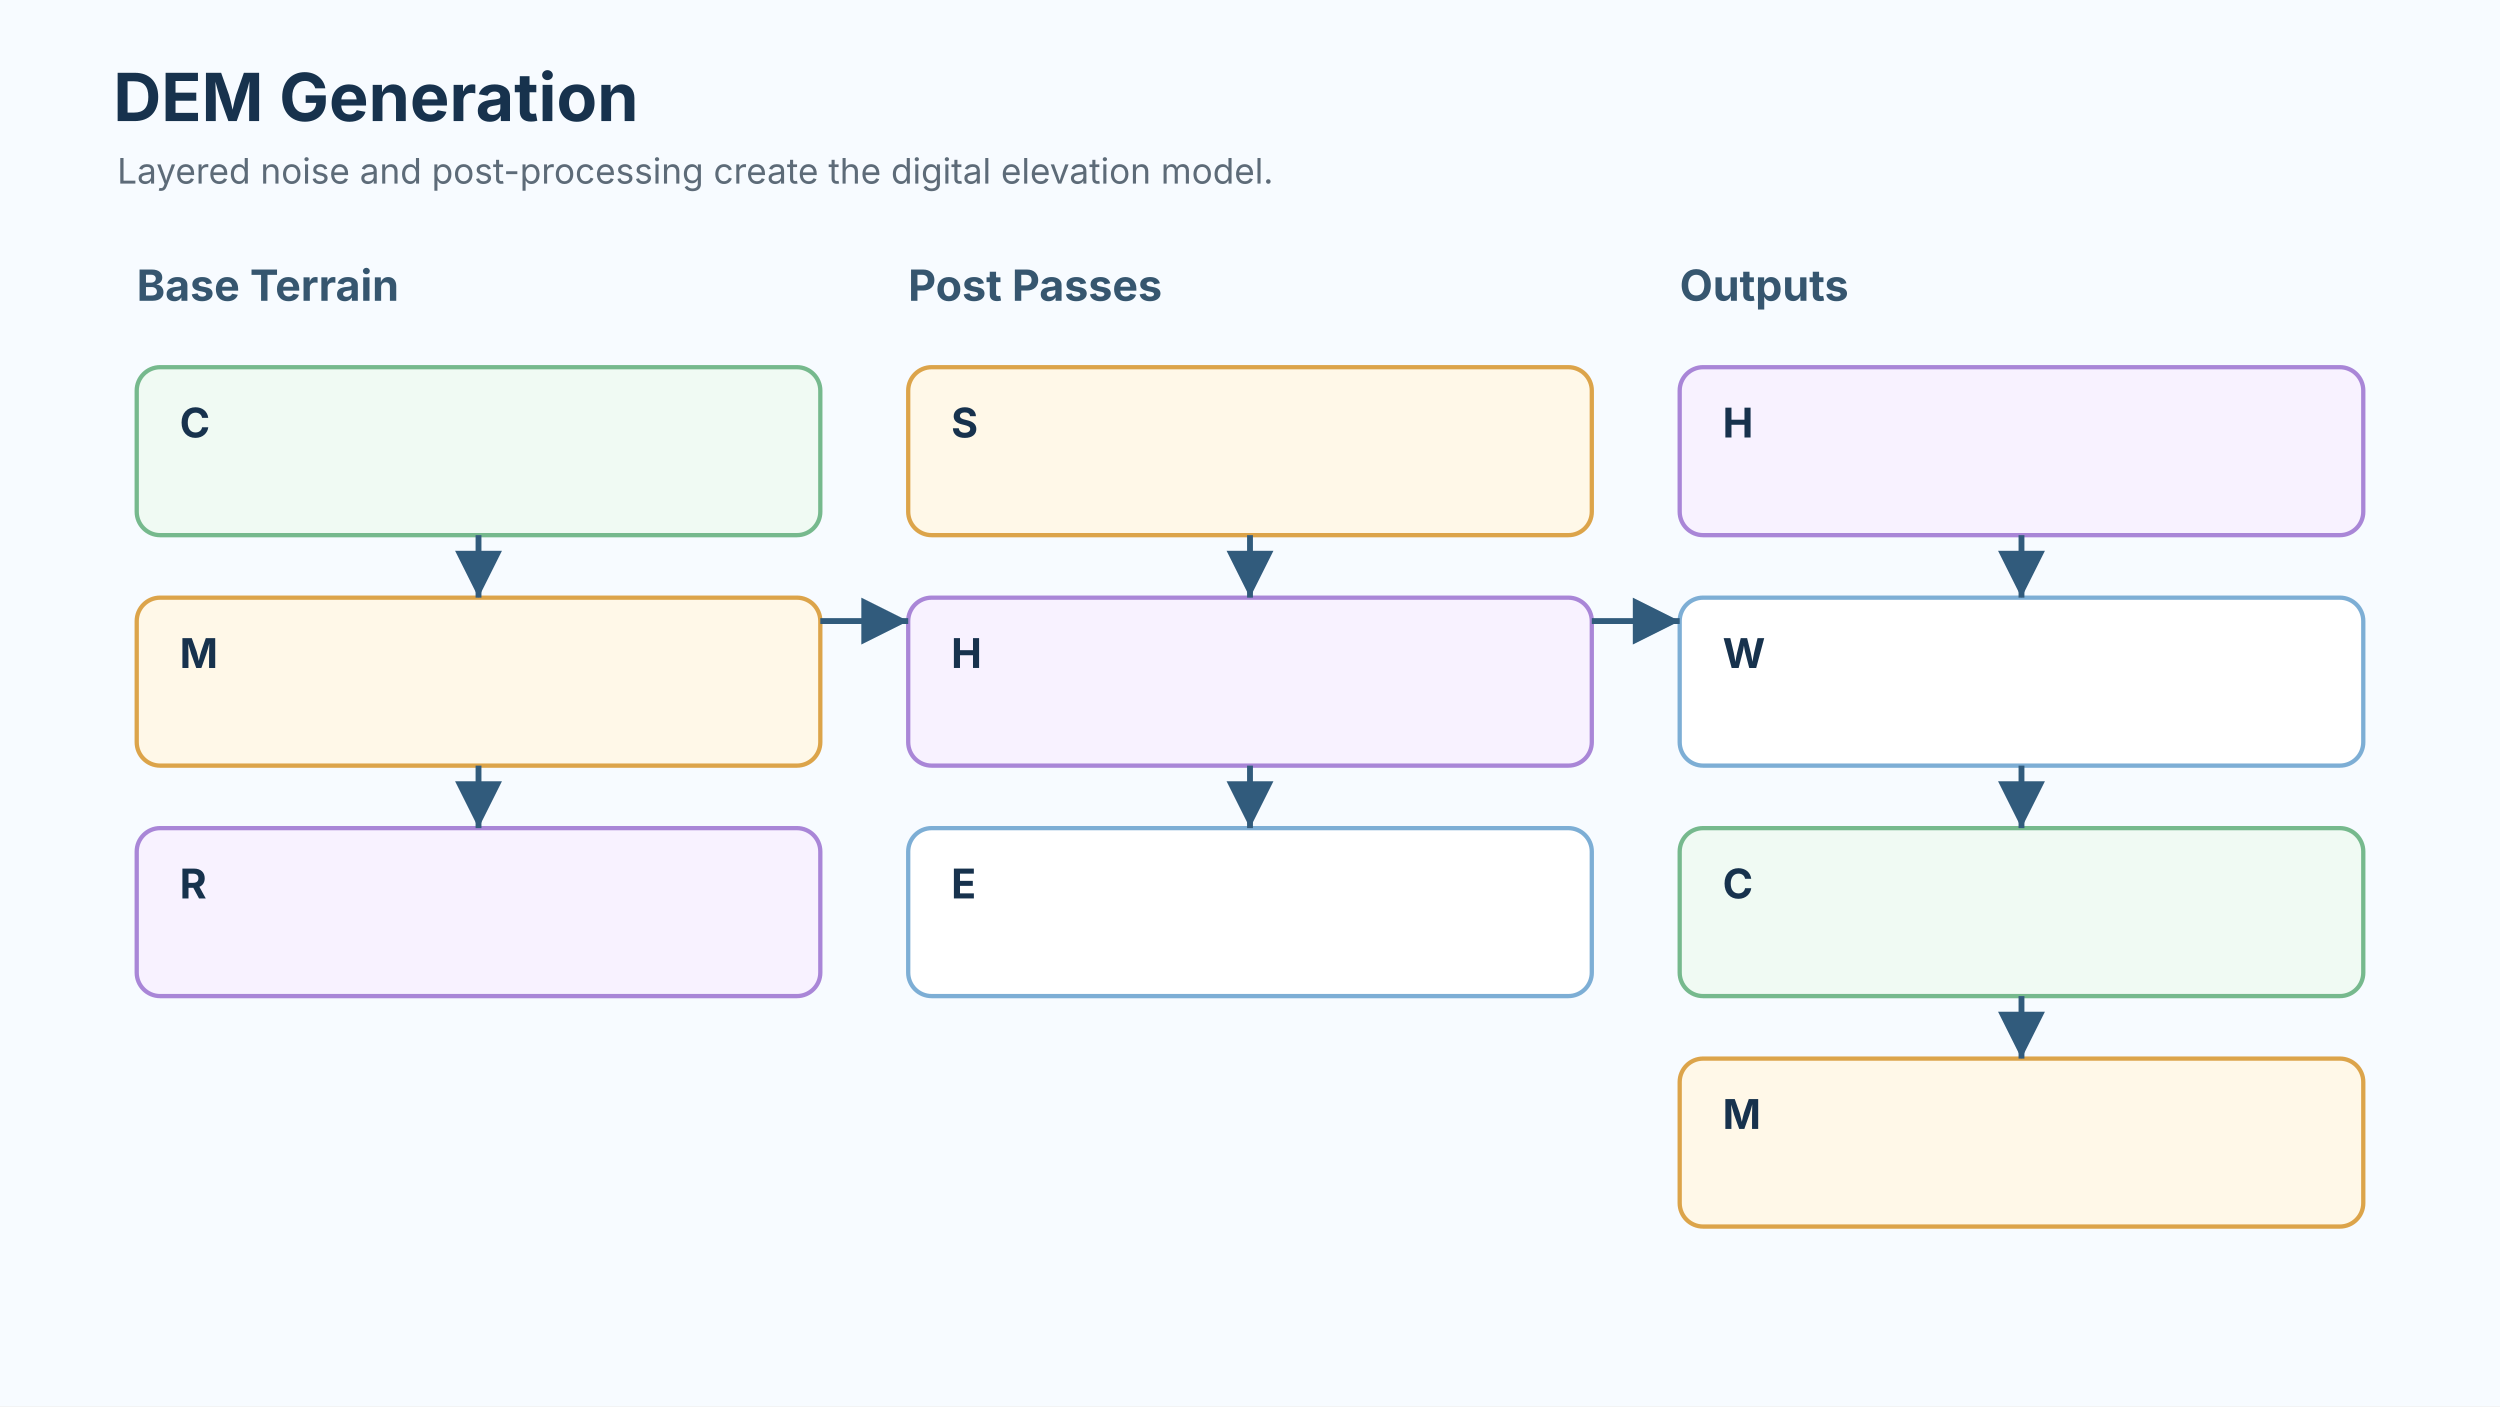
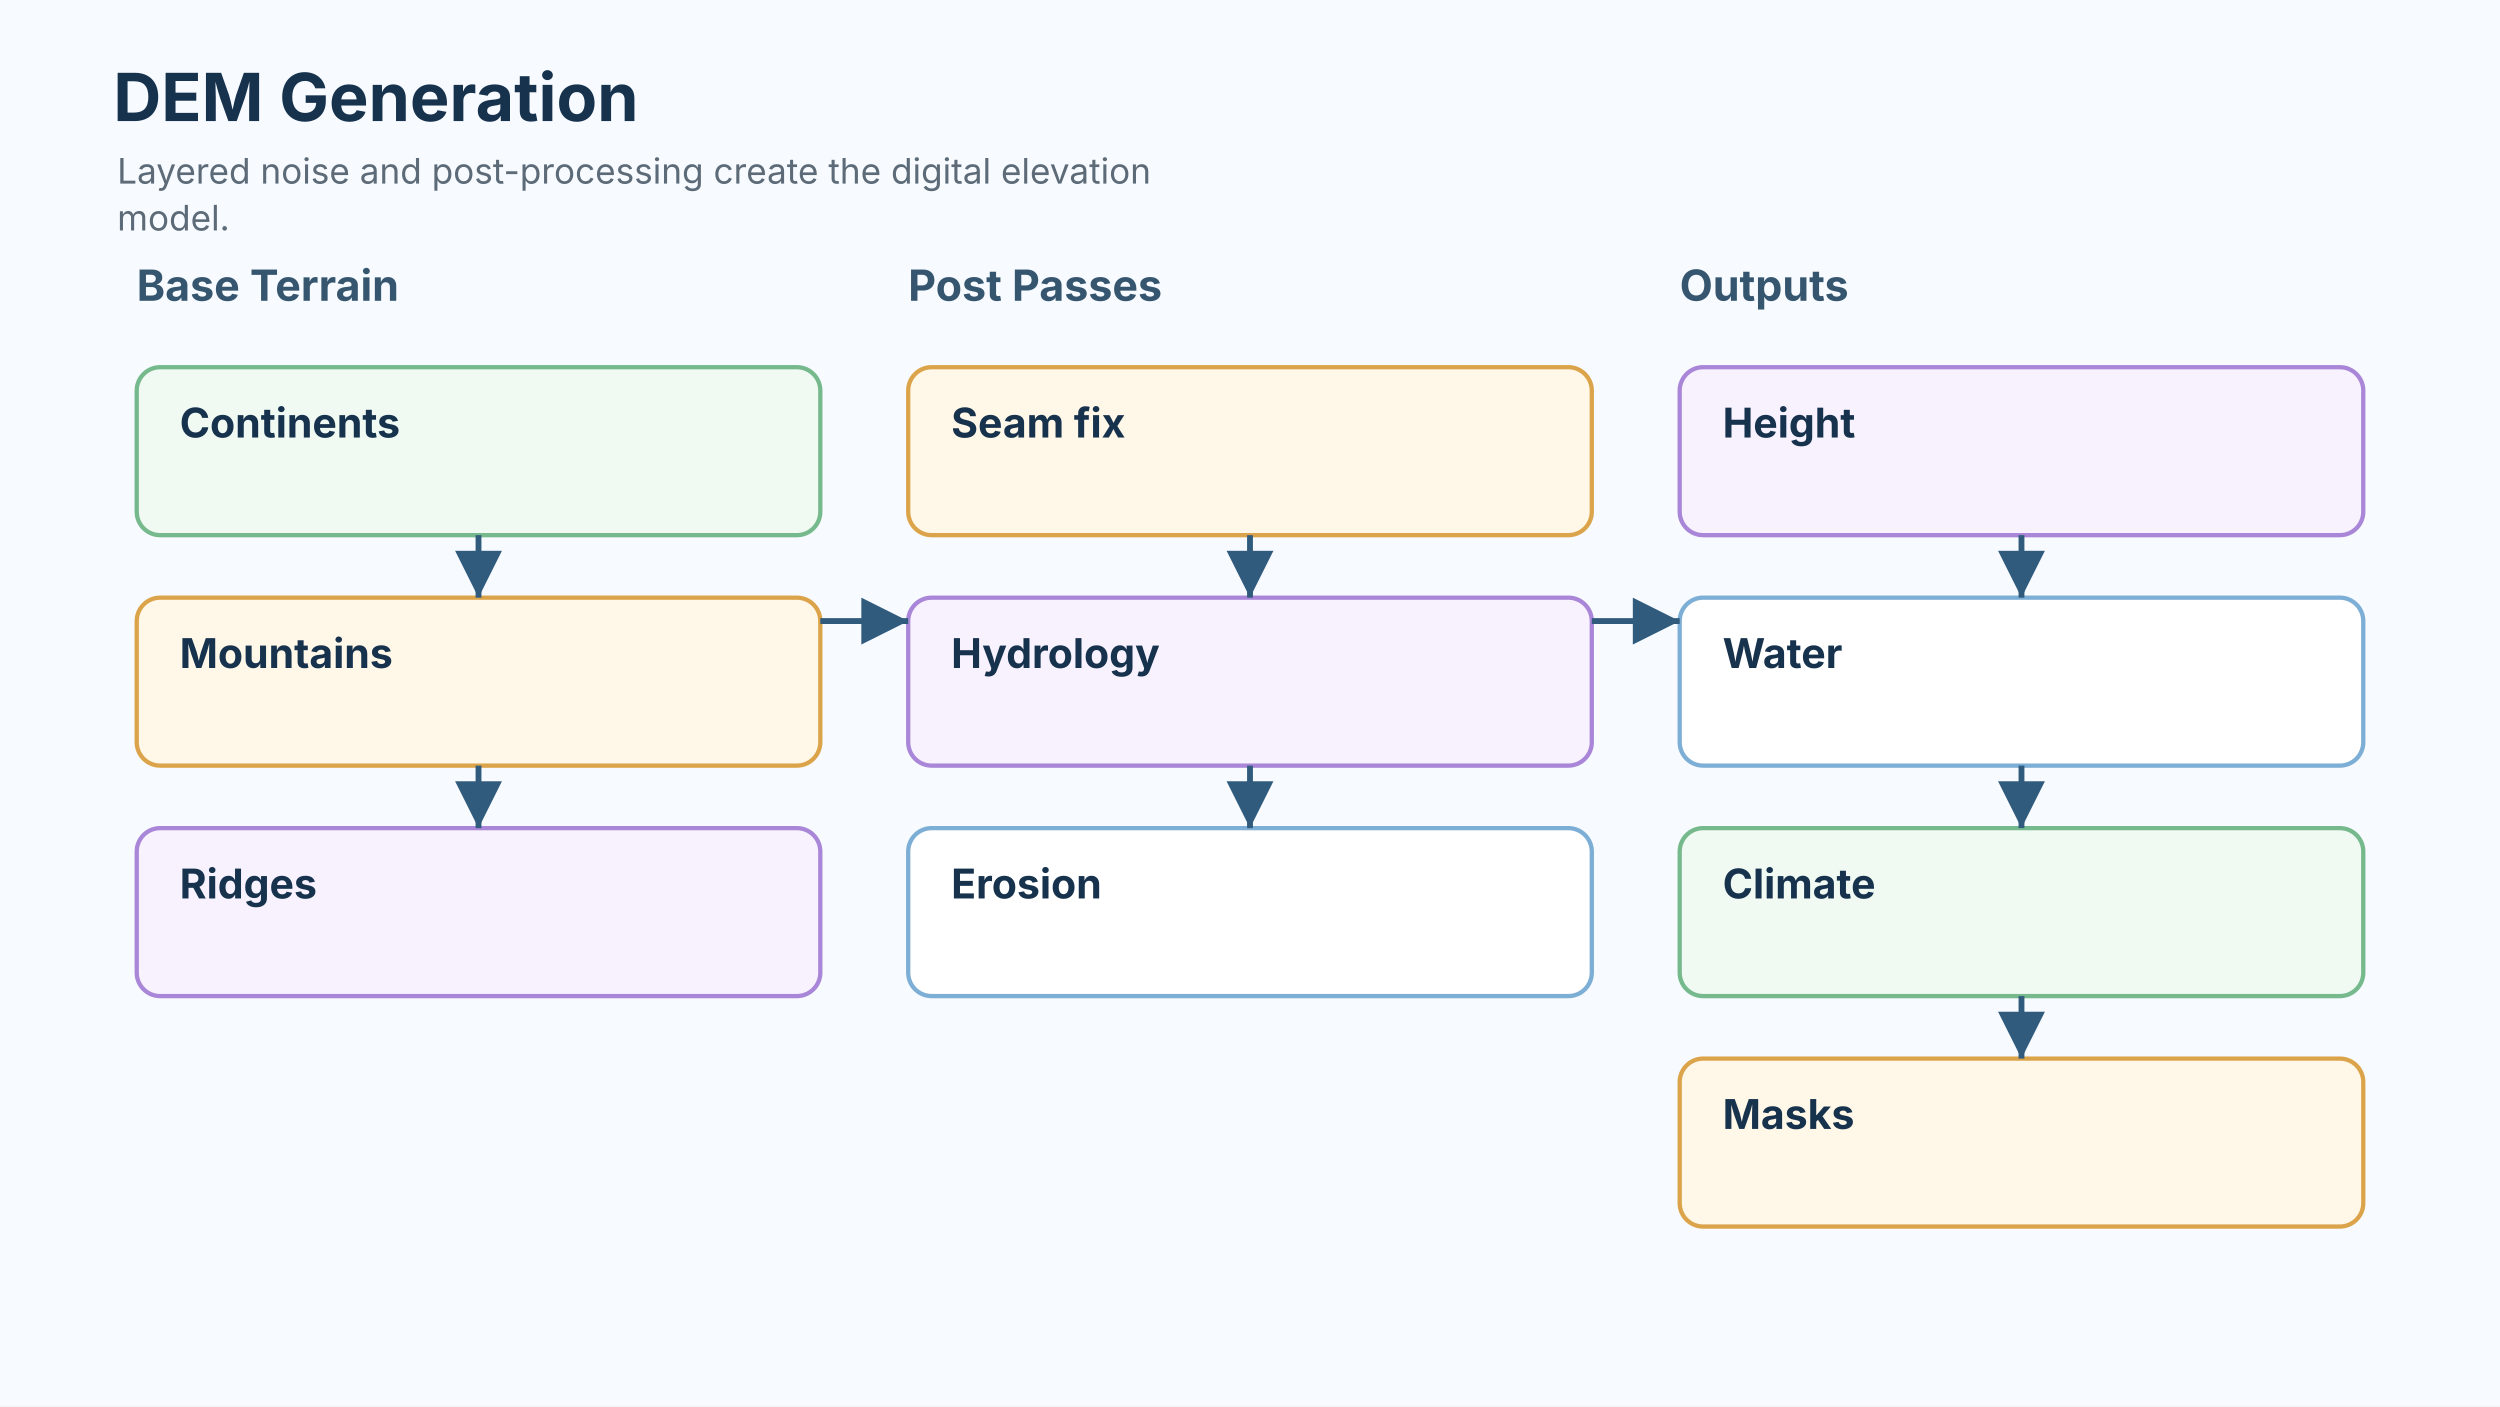
<svg xmlns="http://www.w3.org/2000/svg" width="1280" height="720" viewBox="0 0 1280 720" role="img" aria-labelledby="title desc">
  <defs>
    <marker id="arrow" markerWidth="12" markerHeight="12" refX="10" refY="6" orient="auto">
      <path d="M2,2 L10,6 L2,10 Z" fill="#315b7c" />
    </marker>
    <style>
      .bg{fill:#f7fbff}.title{font:700 34px Inter,Segoe UI,Arial,sans-serif;fill:#17324d}.sub{font:18px Inter,Segoe UI,Arial,sans-serif;fill:#5d6b78}
      .lane{font:700 22px Inter,Segoe UI,Arial,sans-serif;fill:#36566f}.box{fill:#fff;stroke-width:2.2}.blue{stroke:#7daed5;fill:#ffffff}.green{stroke:#76b98d;fill:#f0faf3}.amber{stroke:#dca44a;fill:#fff8e8}.violet{stroke:#a986d7;fill:#f8f2ff}
      .label{font:700 21px Inter,Segoe UI,Arial,sans-serif;fill:#17324d}.small{font:16px Inter,Segoe UI,Arial,sans-serif;fill:#435464}.arrow{stroke:#315b7c;stroke-width:3;fill:none;marker-end:url(#arrow)}
    </style>
  </defs>
  <rect class="bg" width="1280" height="720" />
  <text class="title" x="58" y="62">DEM Generation</text>
-   <text class="sub" x="60" y="94">Layered noise and post-processing create the digital elevation model.</text>
+   <text class="sub" x="60" y="94" text-anchor="start">Layered noise and post-processing create the digital elevation</text>
+   <text class="sub" x="60" y="118" text-anchor="start">model.</text>
  <text class="lane" x="70" y="154">Base Terrain</text>
  <rect class="box green" x="70" y="188" width="350" height="86" rx="12" />
-   <text class="label" x="92" y="224" text-anchor="start">C</text>
+   <text class="label" x="92" y="224" text-anchor="start">Continents</text>
  <rect class="box amber" x="70" y="306" width="350" height="86" rx="12" />
-   <text class="label" x="92" y="342" text-anchor="start">M</text>
+   <text class="label" x="92" y="342" text-anchor="start">Mountains</text>
  <path class="arrow" d="M245 274 L245 306" />
  <rect class="box violet" x="70" y="424" width="350" height="86" rx="12" />
-   <text class="label" x="92" y="460" text-anchor="start">R</text>
+   <text class="label" x="92" y="460" text-anchor="start">Ridges</text>
  <path class="arrow" d="M245 392 L245 424" />
  <text class="lane" x="465" y="154">Post Passes</text>
  <rect class="box amber" x="465" y="188" width="350" height="86" rx="12" />
-   <text class="label" x="487" y="224" text-anchor="start">S</text>
+   <text class="label" x="487" y="224" text-anchor="start">Seam fix</text>
  <rect class="box violet" x="465" y="306" width="350" height="86" rx="12" />
-   <text class="label" x="487" y="342" text-anchor="start">H</text>
+   <text class="label" x="487" y="342" text-anchor="start">Hydrology</text>
  <path class="arrow" d="M640 274 L640 306" />
  <rect class="box blue" x="465" y="424" width="350" height="86" rx="12" />
-   <text class="label" x="487" y="460" text-anchor="start">E</text>
+   <text class="label" x="487" y="460" text-anchor="start">Erosion</text>
  <path class="arrow" d="M640 392 L640 424" />
  <path class="arrow" d="M420 318 C442 318, 442 318, 465 318" />
  <text class="lane" x="860" y="154">Outputs</text>
  <rect class="box violet" x="860" y="188" width="350" height="86" rx="12" />
-   <text class="label" x="882" y="224" text-anchor="start">H</text>
+   <text class="label" x="882" y="224" text-anchor="start">Height</text>
  <rect class="box blue" x="860" y="306" width="350" height="86" rx="12" />
-   <text class="label" x="882" y="342" text-anchor="start">W</text>
+   <text class="label" x="882" y="342" text-anchor="start">Water</text>
  <path class="arrow" d="M1035 274 L1035 306" />
  <rect class="box green" x="860" y="424" width="350" height="86" rx="12" />
-   <text class="label" x="882" y="460" text-anchor="start">C</text>
+   <text class="label" x="882" y="460" text-anchor="start">Climate</text>
  <path class="arrow" d="M1035 392 L1035 424" />
  <rect class="box amber" x="860" y="542" width="350" height="86" rx="12" />
-   <text class="label" x="882" y="578" text-anchor="start">M</text>
+   <text class="label" x="882" y="578" text-anchor="start">Masks</text>
  <path class="arrow" d="M1035 510 L1035 542" />
  <path class="arrow" d="M815 318 C838 318, 838 318, 860 318" />
</svg>
